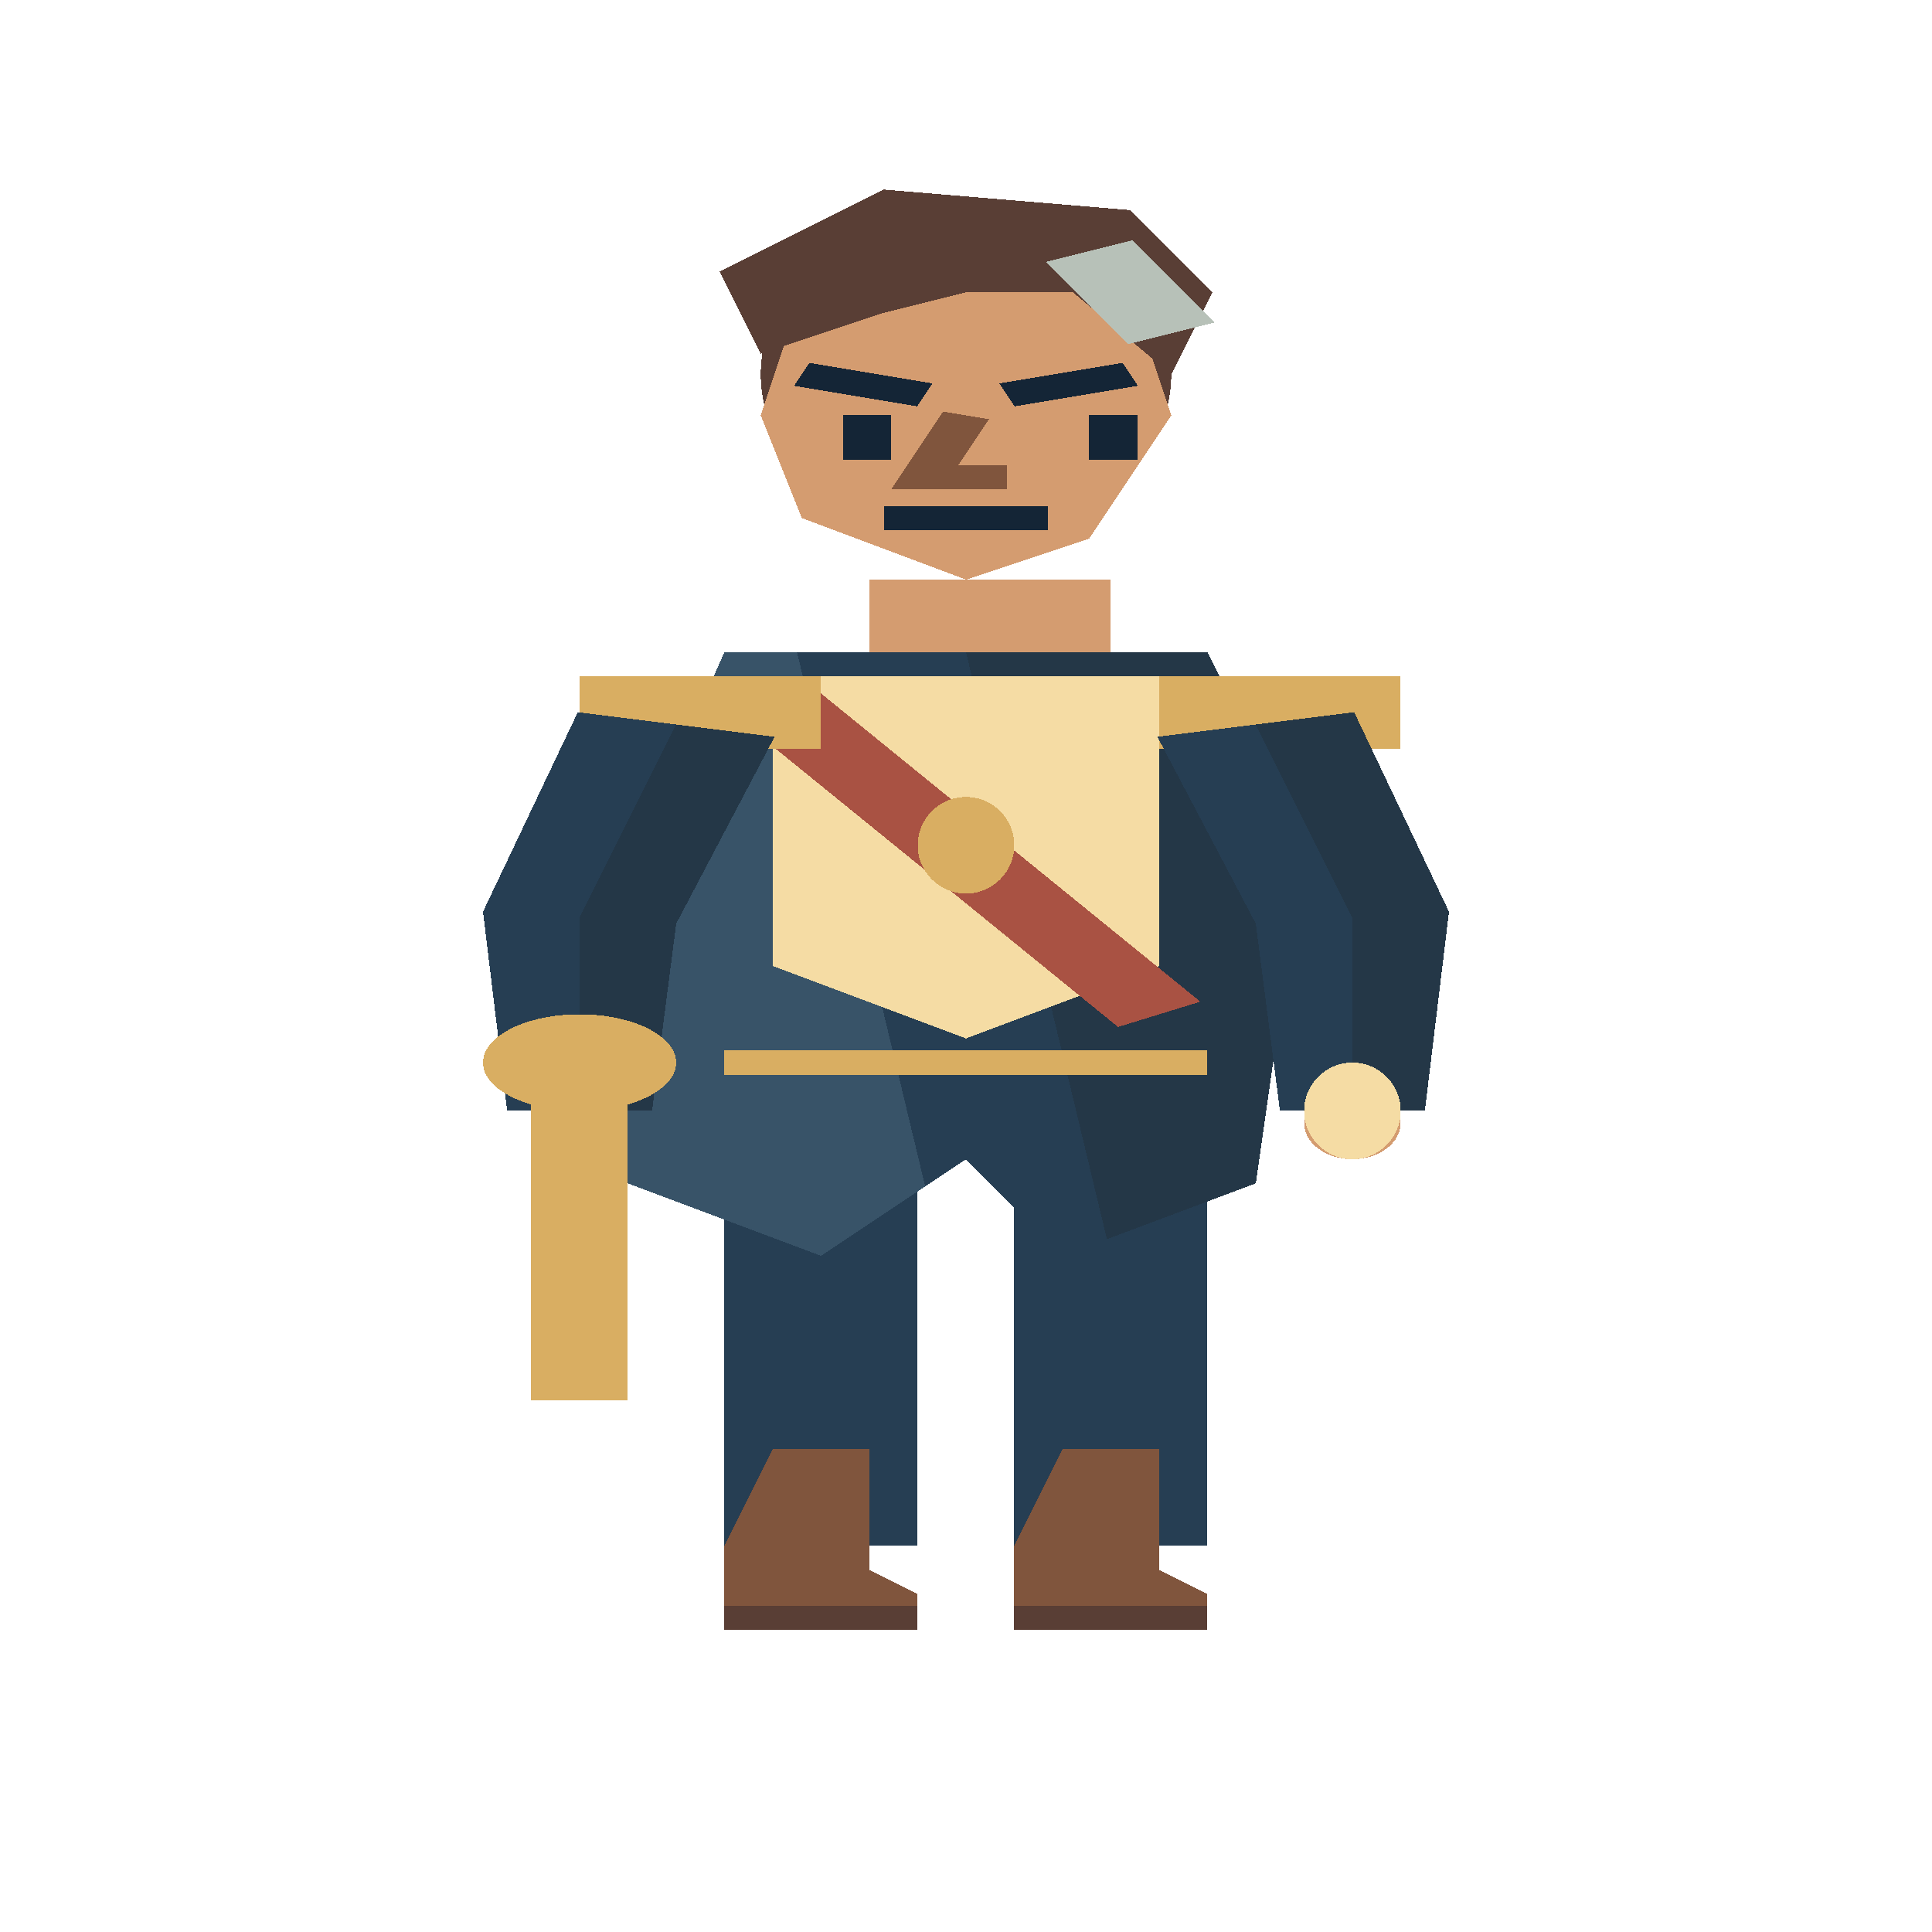
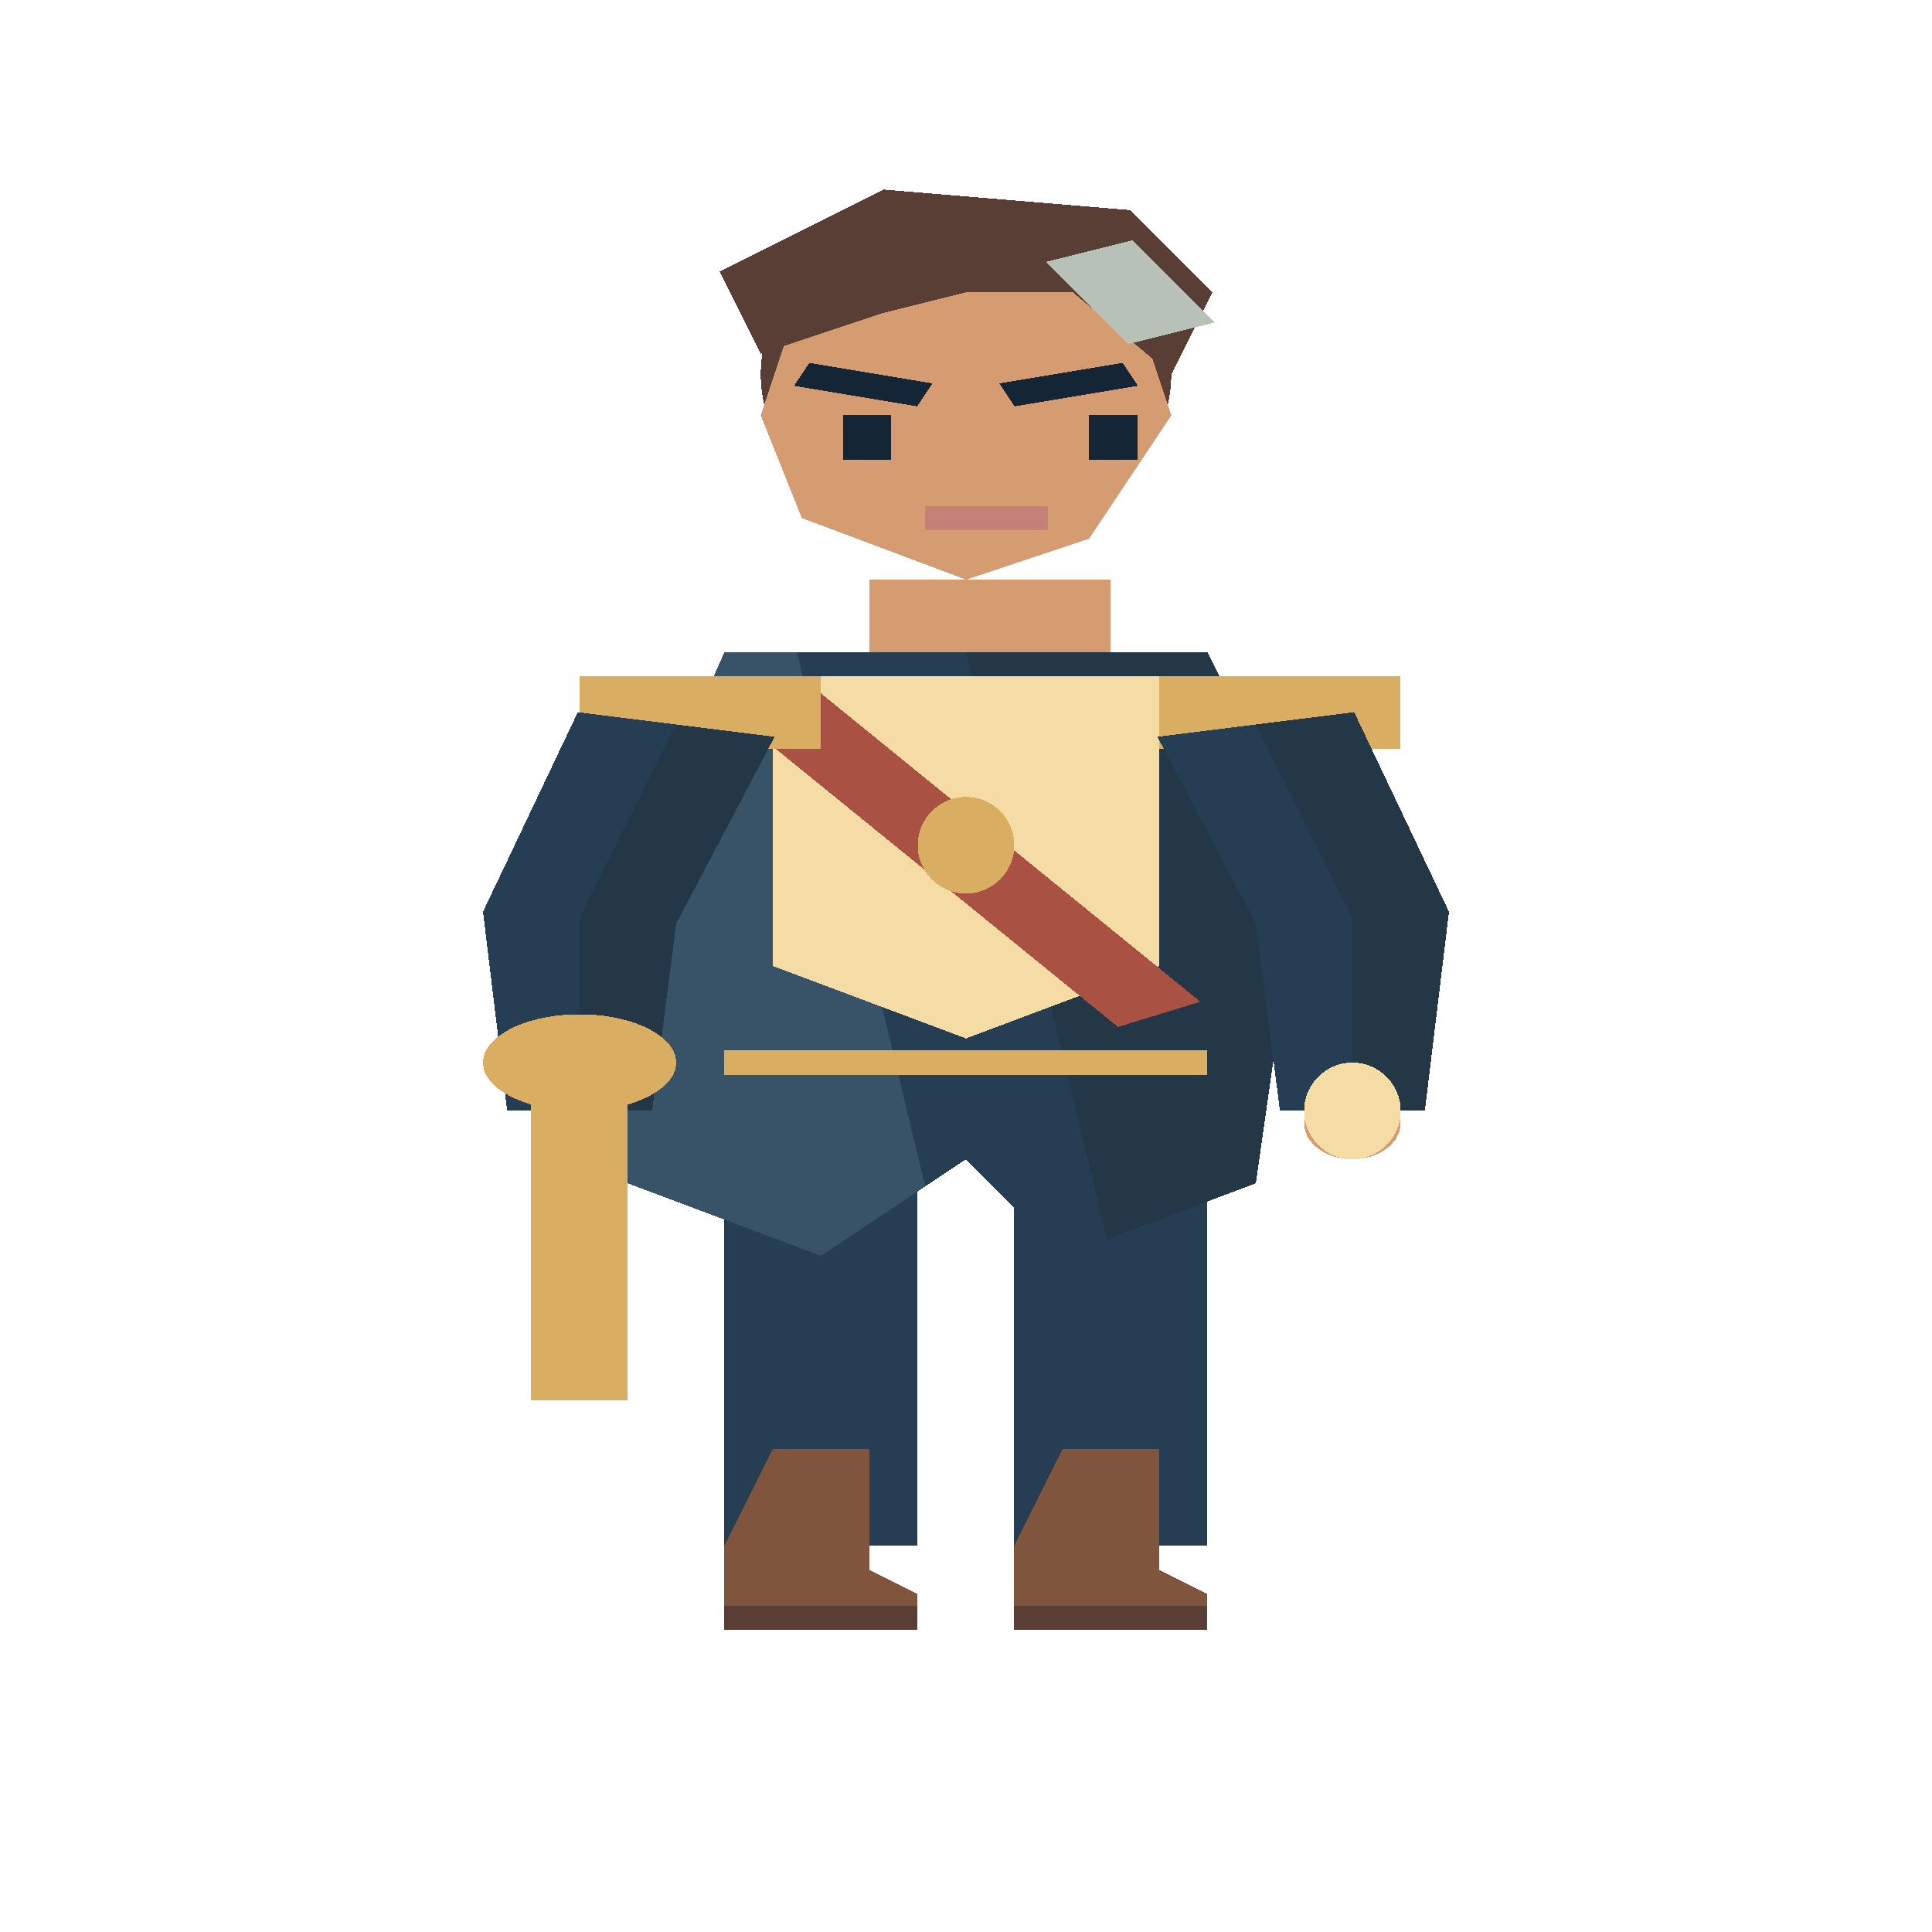
<svg xmlns="http://www.w3.org/2000/svg" width="80" height="80" viewBox="0 0 40 80" preserveAspectRatio="none" shape-rendering="crispEdges">
  <polygon points="15,44 19,44 19,64 15,64" fill="#263e53" />
  <polygon points="21,44 25,44 25,64 21,64" fill="#263e53" />
  <polygon points="16,60 18,60 18,65 19,66 19,67 15,67 15,64" fill="#80553d" />
  <polyline points="15,67 19,67" fill="none" stroke="#593e35" stroke-width="1" />
  <polygon points="22,60 24,60 24,65 25,66 25,67 21,67 21,64" fill="#80553d" />
  <polyline points="21,67 25,67" fill="none" stroke="#593e35" stroke-width="1" />
  <rect x="18" y="24" width="5" height="7" fill="#d49c70" />
  <polygon points="15,27 25,27 27,35 26,49 22,52 20,48 17,52 13,49 13,36" fill="#263e53" />
  <polygon points="20.0,27.0 25,27 27,35 26,49 22.917,51.312" fill="#243747" />
  <polygon points="15,27 16.5,27.0 19.155,49.126 17,52 13,49 13,36" fill="#385368" />
  <polygon points="16,28 24,28 24,40 20,43 16,40" fill="#f5dca4" />
  <polyline points="16,29 24,42" fill="none" stroke="#a95243" stroke-width="2" />
  <ellipse cx="20.0" cy="35.0" rx="1.0" ry="2.0" fill="#d9ae62" />
  <rect x="12" y="28" width="5" height="3" fill="#d9ae62" />
  <rect x="24" y="28" width="5" height="3" fill="#d9ae62" />
  <polyline points="15,44 25,44" fill="none" stroke="#d9ae62" stroke-width="1" />
  <polygon points="11.963,29.491 10.0,37.754 10.5,46.0 13.5,46.0 14.0,38.246 16.037,30.509" fill="#263e53" />
  <polygon points="14,30 12,38 12,46 13.5,46.0 14.0,38.246 16.037,30.509" fill="#243747" />
  <ellipse cx="12.0" cy="46.5" rx="1.0" ry="1.5" fill="#d49c70" />
  <polygon points="23.963,30.509 26.0,38.246 26.5,46.0 29.5,46.0 30.0,37.754 28.037,29.491" fill="#263e53" />
  <polygon points="26,30 28,38 28,46 29.5,46.0 30.0,37.754 28.037,29.491" fill="#243747" />
  <ellipse cx="28.0" cy="46.5" rx="1.0" ry="1.5" fill="#d49c70" />
  <ellipse cx="12.0" cy="46.0" rx="1.0" ry="2.0" fill="#f5dca4" />
  <ellipse cx="28.0" cy="46.0" rx="1.0" ry="2.0" fill="#f5dca4" />
  <polyline points="12,45 12,58" fill="none" stroke="#d9ae62" stroke-width="2" />
  <ellipse cx="12.0" cy="44.0" rx="2.0" ry="2.0" fill="#d9ae62" />
  <ellipse cx="20.0" cy="15.5" rx="4.25" ry="6.8" fill="#593e35" />
  <polygon points="16.6,12.1 23.4,12.1 24.25,17.2 22.55,22.3 20.0,24.0 16.6,21.45 15.75,17.2" fill="#d49c70" />
  <polygon points="15.75,14.65 14.9,11.25 18.3,7.85 23.4,8.7 25.1,12.1 24.25,15.5 21.7,11.25 18.3,12.95" fill="#593e35" />
  <polyline points="22.55,10.4 24.25,13.8" fill="none" stroke="#b7c1b8" stroke-width="2" />
  <polyline points="16.6,15.5 19.15,16.35" fill="none" stroke="#142536" stroke-width="1" />
  <polyline points="20.85,16.35 23.4,15.5" fill="none" stroke="#142536" stroke-width="1" />
  <rect x="17.45" y="17.2" width="1.0" height="1.85" fill="#142536" />
  <rect x="22.55" y="17.2" width="1.0" height="1.85" fill="#142536" />
-   <polyline points="20.0,17.2 19.15,19.75 20.85,19.75" fill="none" stroke="#80553d" stroke-width="1" />
-   <polyline points="18.3,21.45 21.7,21.45" fill="none" stroke="#142536" stroke-width="1" />
+   <polyline points="19.15,21.45 21.7,21.45" fill="none" stroke="#c58077" stroke-width="1" />
</svg>
